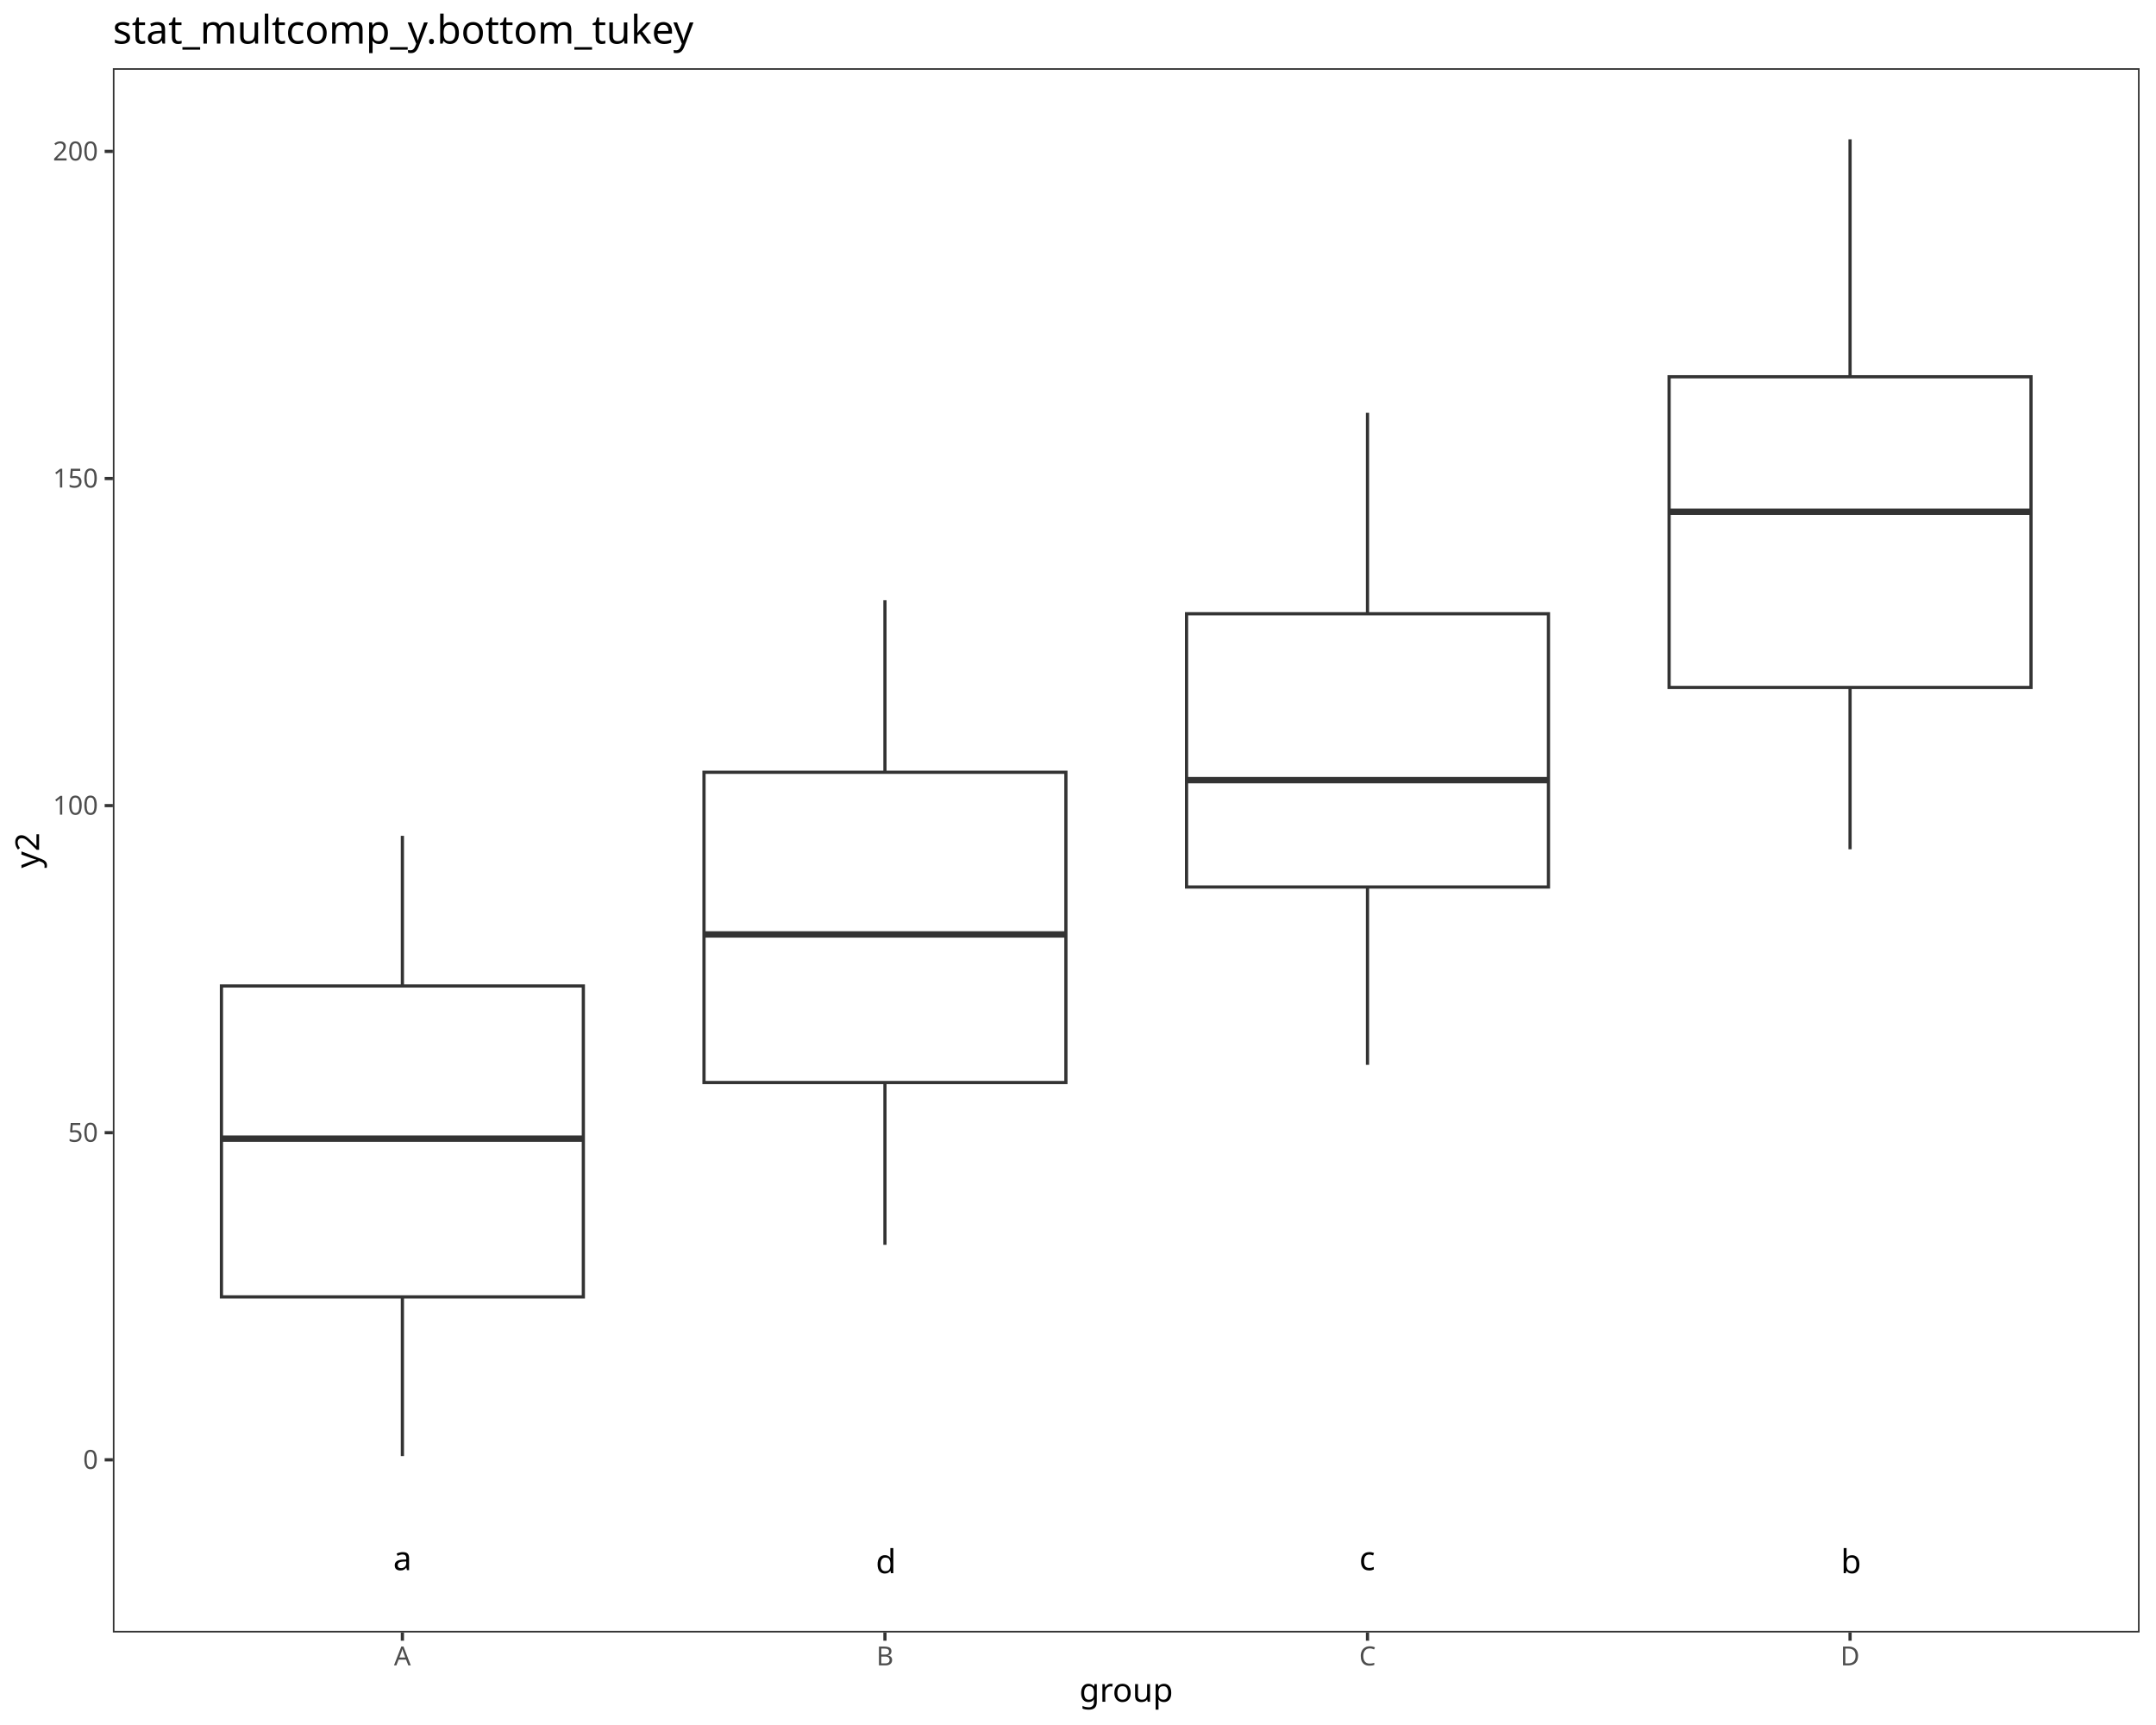
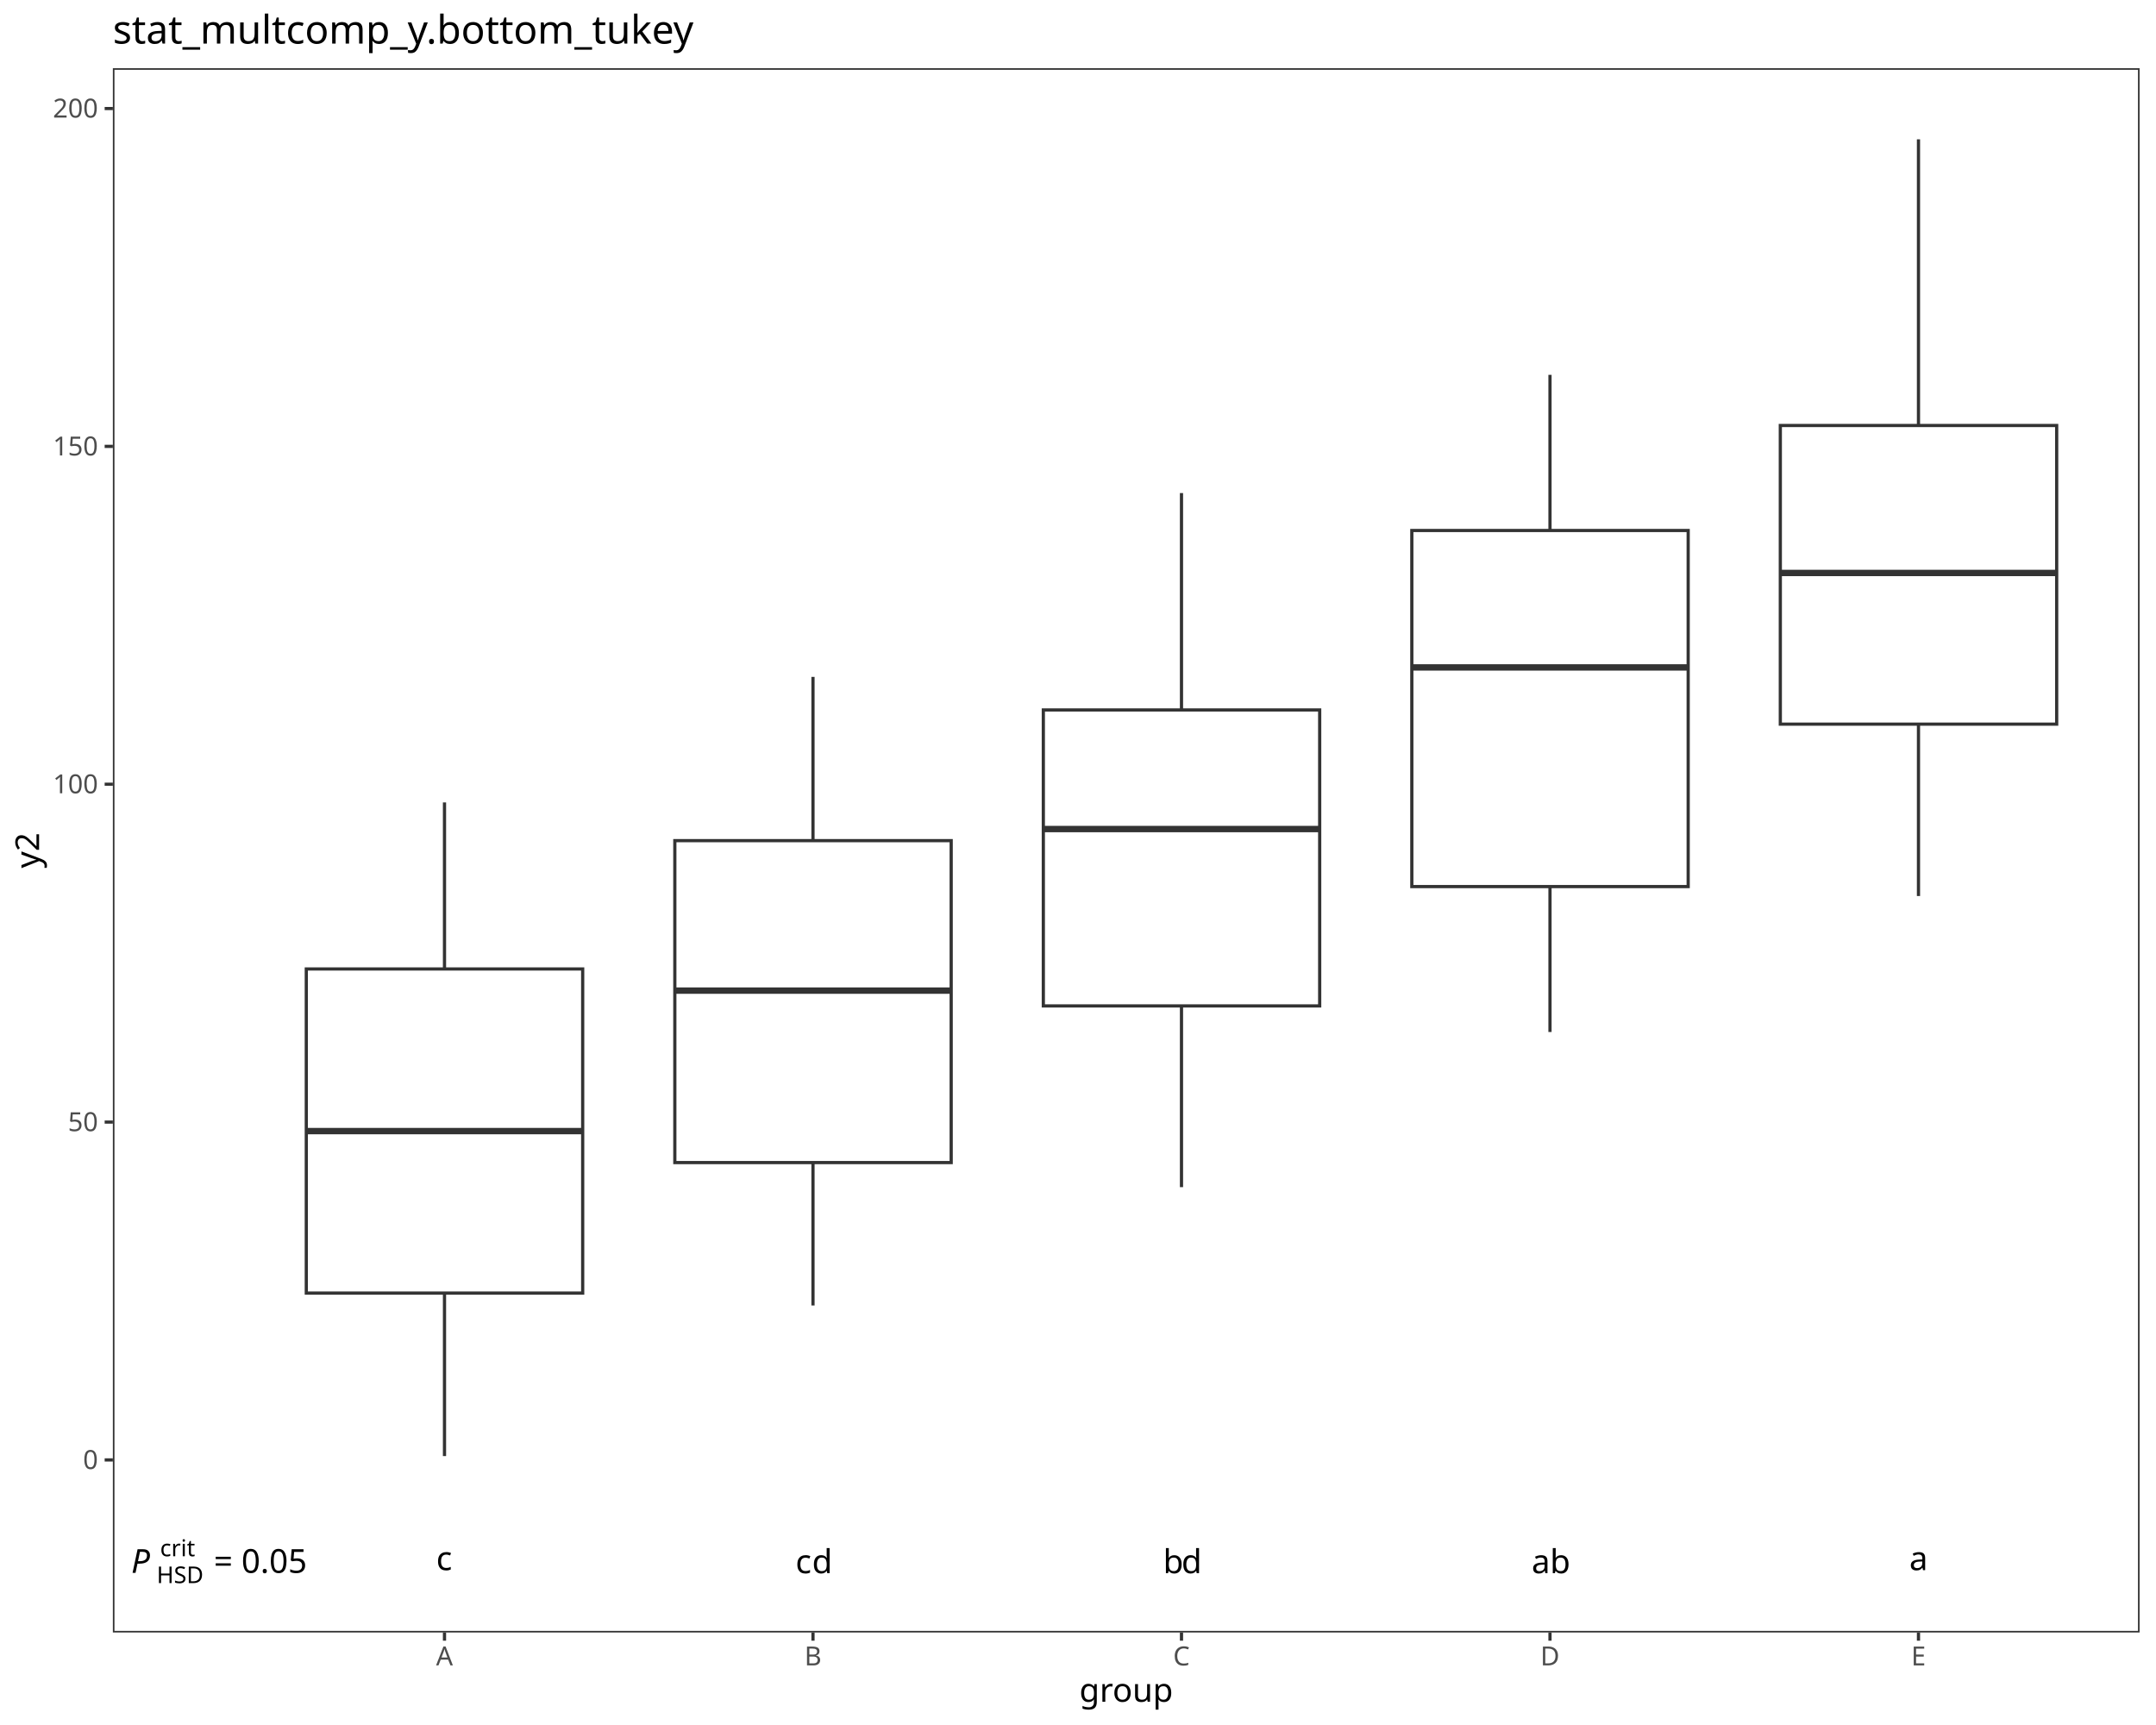
<svg xmlns="http://www.w3.org/2000/svg" class="svglite" data-engine-version="2.0" width="720.00pt" height="576.00pt" viewBox="0 0 720.00 576.00">
  <defs>
    <style type="text/css">
    .svglite line, .svglite polyline, .svglite polygon, .svglite path, .svglite rect, .svglite circle {
      fill: none;
      stroke: #000000;
      stroke-linecap: round;
      stroke-linejoin: round;
      stroke-miterlimit: 10.00;
    }
  </style>
  </defs>
  <rect width="100%" height="100%" style="stroke: none; fill: #FFFFFF;" />
  <defs>
    <clipPath id="cpMC4wMHw3MjAuMDB8MC4wMHw1NzYuMDA=">
      <rect x="0.00" y="0.00" width="720.00" height="576.00" />
    </clipPath>
  </defs>
  <g clip-path="url(#cpMC4wMHw3MjAuMDB8MC4wMHw1NzYuMDA=)">
    <rect x="0.00" y="0.00" width="720.00" height="576.00" style="stroke-width: 1.07; stroke: #FFFFFF; fill: #FFFFFF;" />
  </g>
  <defs>
    <clipPath id="cpMzcuNjl8NzE0LjUyfDIyLjc4fDU0NS4xMQ==">
      <rect x="37.69" y="22.78" width="676.83" height="522.33" />
    </clipPath>
  </defs>
  <g clip-path="url(#cpMzcuNjl8NzE0LjUyfDIyLjc4fDU0NS4xMQ==)">
    <rect x="37.69" y="22.78" width="676.83" height="522.33" style="stroke-width: 1.07; stroke: none; fill: #FFFFFF;" />
-     <line x1="134.38" y1="329.23" x2="134.38" y2="279.09" style="stroke-width: 1.07; stroke: #333333; stroke-linecap: butt;" />
-     <line x1="134.38" y1="433.05" x2="134.38" y2="486.20" style="stroke-width: 1.07; stroke: #333333; stroke-linecap: butt;" />
-     <polygon points="73.95,329.23 73.95,433.05 194.81,433.05 194.81,329.23 73.95,329.23 " style="stroke-width: 1.07; stroke: #333333; stroke-linecap: butt; stroke-linejoin: miter; fill: #FFFFFF;" />
-     <line x1="73.95" y1="380.21" x2="194.81" y2="380.21" style="stroke-width: 2.13; stroke: #333333; stroke-linecap: butt; stroke-linejoin: miter;" />
-     <line x1="295.53" y1="257.87" x2="295.53" y2="200.43" style="stroke-width: 1.07; stroke: #333333; stroke-linecap: butt;" />
-     <line x1="295.53" y1="361.47" x2="295.53" y2="415.66" style="stroke-width: 1.07; stroke: #333333; stroke-linecap: butt;" />
-     <polygon points="235.10,257.87 235.10,361.47 355.96,361.47 355.96,257.87 235.10,257.87 " style="stroke-width: 1.07; stroke: #333333; stroke-linecap: butt; stroke-linejoin: miter; fill: #FFFFFF;" />
-     <line x1="235.10" y1="312.02" x2="355.96" y2="312.02" style="stroke-width: 2.13; stroke: #333333; stroke-linecap: butt; stroke-linejoin: miter;" />
-     <line x1="456.68" y1="204.94" x2="456.68" y2="137.84" style="stroke-width: 1.07; stroke: #333333; stroke-linecap: butt;" />
-     <line x1="456.68" y1="296.18" x2="456.68" y2="355.57" style="stroke-width: 1.07; stroke: #333333; stroke-linecap: butt;" />
-     <polygon points="396.25,204.94 396.25,296.18 517.11,296.18 517.11,204.94 396.25,204.94 " style="stroke-width: 1.07; stroke: #333333; stroke-linecap: butt; stroke-linejoin: miter; fill: #FFFFFF;" />
-     <line x1="396.25" y1="260.50" x2="517.11" y2="260.50" style="stroke-width: 2.13; stroke: #333333; stroke-linecap: butt; stroke-linejoin: miter;" />
-     <line x1="617.83" y1="125.81" x2="617.83" y2="46.53" style="stroke-width: 1.07; stroke: #333333; stroke-linecap: butt;" />
-     <line x1="617.83" y1="229.55" x2="617.83" y2="283.58" style="stroke-width: 1.07; stroke: #333333; stroke-linecap: butt;" />
-     <polygon points="557.40,125.81 557.40,229.55 678.26,229.55 678.26,125.81 557.40,125.81 " style="stroke-width: 1.07; stroke: #333333; stroke-linecap: butt; stroke-linejoin: miter; fill: #FFFFFF;" />
-     <line x1="557.40" y1="170.87" x2="678.26" y2="170.87" style="stroke-width: 2.13; stroke: #333333; stroke-linecap: butt; stroke-linejoin: miter;" />
-     <text x="131.31" y="524.29" style="font-size: 11.04px; font-family: sans;" textLength="6.14px" lengthAdjust="spacingAndGlyphs">a</text>
-     <text x="292.46" y="525.32" style="font-size: 11.04px; font-family: sans;" textLength="6.14px" lengthAdjust="spacingAndGlyphs">d</text>
-     <text x="453.92" y="524.29" style="font-size: 11.04px; font-family: sans;" textLength="5.52px" lengthAdjust="spacingAndGlyphs">c</text>
-     <text x="614.76" y="525.32" style="font-size: 11.04px; font-family: sans;" textLength="6.14px" lengthAdjust="spacingAndGlyphs">b</text>
+     <line x1="148.44" y1="323.55" x2="148.44" y2="267.93" style="stroke-width: 1.07; stroke: #333333; stroke-linecap: butt;" />
+     <line x1="148.44" y1="431.78" x2="148.44" y2="486.20" style="stroke-width: 1.07; stroke: #333333; stroke-linecap: butt;" />
+     <polygon points="102.29,323.55 102.29,431.78 194.59,431.78 194.59,323.55 102.29,323.55 " style="stroke-width: 1.07; stroke: #333333; stroke-linecap: butt; stroke-linejoin: miter; fill: #FFFFFF;" />
+     <line x1="102.29" y1="377.69" x2="194.59" y2="377.69" style="stroke-width: 2.13; stroke: #333333; stroke-linecap: butt; stroke-linejoin: miter;" />
+     <line x1="271.50" y1="280.70" x2="271.50" y2="226.02" style="stroke-width: 1.07; stroke: #333333; stroke-linecap: butt;" />
+     <line x1="271.50" y1="388.20" x2="271.50" y2="435.91" style="stroke-width: 1.07; stroke: #333333; stroke-linecap: butt;" />
+     <polygon points="225.36,280.70 225.36,388.20 317.65,388.20 317.65,280.70 225.36,280.70 " style="stroke-width: 1.07; stroke: #333333; stroke-linecap: butt; stroke-linejoin: miter; fill: #FFFFFF;" />
+     <line x1="225.36" y1="330.78" x2="317.65" y2="330.78" style="stroke-width: 2.13; stroke: #333333; stroke-linecap: butt; stroke-linejoin: miter;" />
+     <line x1="394.56" y1="237.06" x2="394.56" y2="164.64" style="stroke-width: 1.07; stroke: #333333; stroke-linecap: butt;" />
+     <line x1="394.56" y1="335.89" x2="394.56" y2="396.40" style="stroke-width: 1.07; stroke: #333333; stroke-linecap: butt;" />
+     <polygon points="348.42,237.06 348.42,335.89 440.71,335.89 440.71,237.06 348.42,237.06 " style="stroke-width: 1.07; stroke: #333333; stroke-linecap: butt; stroke-linejoin: miter; fill: #FFFFFF;" />
+     <line x1="348.42" y1="276.83" x2="440.71" y2="276.83" style="stroke-width: 2.13; stroke: #333333; stroke-linecap: butt; stroke-linejoin: miter;" />
+     <line x1="517.62" y1="177.14" x2="517.62" y2="125.16" style="stroke-width: 1.07; stroke: #333333; stroke-linecap: butt;" />
+     <line x1="517.62" y1="296.04" x2="517.62" y2="344.61" style="stroke-width: 1.07; stroke: #333333; stroke-linecap: butt;" />
+     <polygon points="471.48,177.14 471.48,296.04 563.77,296.04 563.77,177.14 471.48,177.14 " style="stroke-width: 1.07; stroke: #333333; stroke-linecap: butt; stroke-linejoin: miter; fill: #FFFFFF;" />
+     <line x1="471.48" y1="222.86" x2="563.77" y2="222.86" style="stroke-width: 2.13; stroke: #333333; stroke-linecap: butt; stroke-linejoin: miter;" />
+     <line x1="640.68" y1="142.08" x2="640.68" y2="46.53" style="stroke-width: 1.07; stroke: #333333; stroke-linecap: butt;" />
+     <line x1="640.68" y1="241.80" x2="640.68" y2="299.20" style="stroke-width: 1.07; stroke: #333333; stroke-linecap: butt;" />
+     <polygon points="594.54,142.08 594.54,241.80 686.83,241.80 686.83,142.08 594.54,142.08 " style="stroke-width: 1.07; stroke: #333333; stroke-linecap: butt; stroke-linejoin: miter; fill: #FFFFFF;" />
+     <line x1="594.54" y1="191.32" x2="686.83" y2="191.32" style="stroke-width: 2.13; stroke: #333333; stroke-linecap: butt; stroke-linejoin: miter;" />
+     <text x="37.69" y="525.20" style="font-size: 11.04px; font-family: sans;" textLength="6.13px" lengthAdjust="spacingAndGlyphs">  </text>
+     <text x="43.82" y="525.20" style="font-size: 11.04px; font-style: italic; font-family: sans;" textLength="7.37px" lengthAdjust="spacingAndGlyphs">P</text>
+     <text x="52.33" y="528.62" style="font-size: 7.73px; font-family: sans;" textLength="16.32px" lengthAdjust="spacingAndGlyphs">HSD</text>
+     <text x="53.47" y="519.65" style="font-size: 7.73px; font-family: sans;" textLength="10.30px" lengthAdjust="spacingAndGlyphs">crit</text>
+     <text x="68.65" y="525.20" style="font-size: 11.04px; font-family: sans;" textLength="2.76px" lengthAdjust="spacingAndGlyphs"> </text>
+     <text x="71.41" y="525.20" style="font-size: 11.04px; font-family: sans;" textLength="6.45px" lengthAdjust="spacingAndGlyphs">=</text>
+     <text x="77.86" y="525.20" style="font-size: 11.04px; font-family: sans;" textLength="2.76px" lengthAdjust="spacingAndGlyphs"> </text>
+     <text x="80.62" y="525.20" style="font-size: 11.04px; font-family: sans;" textLength="21.49px" lengthAdjust="spacingAndGlyphs">0.05</text>
+     <text x="145.68" y="524.29" style="font-size: 11.04px; font-family: sans;" textLength="5.52px" lengthAdjust="spacingAndGlyphs">c</text>
+     <text x="265.67" y="525.32" style="font-size: 11.04px; font-family: sans;" textLength="5.52px" lengthAdjust="spacingAndGlyphs">c</text>
+     <text x="271.19" y="525.32" style="font-size: 11.04px; font-family: sans;" textLength="6.14px" lengthAdjust="spacingAndGlyphs">d</text>
+     <text x="388.42" y="525.32" style="font-size: 11.04px; font-family: sans;" textLength="6.14px" lengthAdjust="spacingAndGlyphs">b</text>
+     <text x="394.56" y="525.32" style="font-size: 11.04px; font-family: sans;" textLength="6.14px" lengthAdjust="spacingAndGlyphs">d</text>
+     <text x="511.48" y="525.32" style="font-size: 11.04px; font-family: sans;" textLength="6.14px" lengthAdjust="spacingAndGlyphs">a</text>
+     <text x="517.62" y="525.32" style="font-size: 11.04px; font-family: sans;" textLength="6.14px" lengthAdjust="spacingAndGlyphs">b</text>
+     <text x="637.61" y="524.29" style="font-size: 11.04px; font-family: sans;" textLength="6.14px" lengthAdjust="spacingAndGlyphs">a</text>
    <rect x="37.69" y="22.78" width="676.83" height="522.33" style="stroke-width: 1.07; stroke: #333333;" />
  </g>
  <g clip-path="url(#cpMC4wMHw3MjAuMDB8MC4wMHw1NzYuMDA=)">
-     <text x="32.76" y="490.48" text-anchor="end" style="font-size: 8.80px; fill: #4D4D4D; font-family: sans;" textLength="4.89px" lengthAdjust="spacingAndGlyphs">0</text>
-     <text x="32.76" y="381.25" text-anchor="end" style="font-size: 8.80px; fill: #4D4D4D; font-family: sans;" textLength="9.79px" lengthAdjust="spacingAndGlyphs">50</text>
-     <text x="32.76" y="272.03" text-anchor="end" style="font-size: 8.80px; fill: #4D4D4D; font-family: sans;" textLength="14.68px" lengthAdjust="spacingAndGlyphs">100</text>
-     <text x="32.76" y="162.80" text-anchor="end" style="font-size: 8.80px; fill: #4D4D4D; font-family: sans;" textLength="14.68px" lengthAdjust="spacingAndGlyphs">150</text>
-     <text x="32.76" y="53.58" text-anchor="end" style="font-size: 8.80px; fill: #4D4D4D; font-family: sans;" textLength="14.68px" lengthAdjust="spacingAndGlyphs">200</text>
-     <polyline points="34.95,487.45 37.69,487.45 " style="stroke-width: 1.07; stroke: #333333; stroke-linecap: butt;" />
-     <polyline points="34.95,378.22 37.69,378.22 " style="stroke-width: 1.07; stroke: #333333; stroke-linecap: butt;" />
-     <polyline points="34.95,269.00 37.69,269.00 " style="stroke-width: 1.07; stroke: #333333; stroke-linecap: butt;" />
-     <polyline points="34.95,159.78 37.69,159.78 " style="stroke-width: 1.07; stroke: #333333; stroke-linecap: butt;" />
-     <polyline points="34.95,50.55 37.69,50.55 " style="stroke-width: 1.07; stroke: #333333; stroke-linecap: butt;" />
-     <polyline points="134.38,547.85 134.38,545.11 " style="stroke-width: 1.07; stroke: #333333; stroke-linecap: butt;" />
-     <polyline points="295.53,547.85 295.53,545.11 " style="stroke-width: 1.07; stroke: #333333; stroke-linecap: butt;" />
-     <polyline points="456.68,547.85 456.68,545.11 " style="stroke-width: 1.07; stroke: #333333; stroke-linecap: butt;" />
-     <polyline points="617.83,547.85 617.83,545.11 " style="stroke-width: 1.07; stroke: #333333; stroke-linecap: butt;" />
-     <text x="134.38" y="556.10" text-anchor="middle" style="font-size: 8.80px; fill: #4D4D4D; font-family: sans;" textLength="5.87px" lengthAdjust="spacingAndGlyphs">A</text>
-     <text x="295.53" y="556.10" text-anchor="middle" style="font-size: 8.80px; fill: #4D4D4D; font-family: sans;" textLength="5.87px" lengthAdjust="spacingAndGlyphs">B</text>
-     <text x="456.68" y="556.10" text-anchor="middle" style="font-size: 8.80px; fill: #4D4D4D; font-family: sans;" textLength="6.36px" lengthAdjust="spacingAndGlyphs">C</text>
-     <text x="617.83" y="556.10" text-anchor="middle" style="font-size: 8.80px; fill: #4D4D4D; font-family: sans;" textLength="6.36px" lengthAdjust="spacingAndGlyphs">D</text>
+     <text x="32.76" y="490.52" text-anchor="end" style="font-size: 8.80px; fill: #4D4D4D; font-family: sans;" textLength="4.89px" lengthAdjust="spacingAndGlyphs">0</text>
+     <text x="32.76" y="377.70" text-anchor="end" style="font-size: 8.80px; fill: #4D4D4D; font-family: sans;" textLength="9.79px" lengthAdjust="spacingAndGlyphs">50</text>
+     <text x="32.76" y="264.89" text-anchor="end" style="font-size: 8.80px; fill: #4D4D4D; font-family: sans;" textLength="14.68px" lengthAdjust="spacingAndGlyphs">100</text>
+     <text x="32.76" y="152.08" text-anchor="end" style="font-size: 8.80px; fill: #4D4D4D; font-family: sans;" textLength="14.68px" lengthAdjust="spacingAndGlyphs">150</text>
+     <text x="32.76" y="39.26" text-anchor="end" style="font-size: 8.80px; fill: #4D4D4D; font-family: sans;" textLength="14.68px" lengthAdjust="spacingAndGlyphs">200</text>
+     <polyline points="34.95,487.49 37.69,487.49 " style="stroke-width: 1.07; stroke: #333333; stroke-linecap: butt;" />
+     <polyline points="34.95,374.68 37.69,374.68 " style="stroke-width: 1.07; stroke: #333333; stroke-linecap: butt;" />
+     <polyline points="34.95,261.86 37.69,261.86 " style="stroke-width: 1.07; stroke: #333333; stroke-linecap: butt;" />
+     <polyline points="34.95,149.05 37.69,149.05 " style="stroke-width: 1.07; stroke: #333333; stroke-linecap: butt;" />
+     <polyline points="34.95,36.24 37.69,36.24 " style="stroke-width: 1.07; stroke: #333333; stroke-linecap: butt;" />
+     <polyline points="148.44,547.85 148.44,545.11 " style="stroke-width: 1.07; stroke: #333333; stroke-linecap: butt;" />
+     <polyline points="271.50,547.85 271.50,545.11 " style="stroke-width: 1.07; stroke: #333333; stroke-linecap: butt;" />
+     <polyline points="394.56,547.85 394.56,545.11 " style="stroke-width: 1.07; stroke: #333333; stroke-linecap: butt;" />
+     <polyline points="517.62,547.85 517.62,545.11 " style="stroke-width: 1.07; stroke: #333333; stroke-linecap: butt;" />
+     <polyline points="640.68,547.85 640.68,545.11 " style="stroke-width: 1.07; stroke: #333333; stroke-linecap: butt;" />
+     <text x="148.44" y="556.10" text-anchor="middle" style="font-size: 8.80px; fill: #4D4D4D; font-family: sans;" textLength="5.87px" lengthAdjust="spacingAndGlyphs">A</text>
+     <text x="271.50" y="556.10" text-anchor="middle" style="font-size: 8.80px; fill: #4D4D4D; font-family: sans;" textLength="5.87px" lengthAdjust="spacingAndGlyphs">B</text>
+     <text x="394.56" y="556.10" text-anchor="middle" style="font-size: 8.80px; fill: #4D4D4D; font-family: sans;" textLength="6.36px" lengthAdjust="spacingAndGlyphs">C</text>
+     <text x="517.62" y="556.10" text-anchor="middle" style="font-size: 8.80px; fill: #4D4D4D; font-family: sans;" textLength="6.36px" lengthAdjust="spacingAndGlyphs">D</text>
+     <text x="640.68" y="556.10" text-anchor="middle" style="font-size: 8.80px; fill: #4D4D4D; font-family: sans;" textLength="5.87px" lengthAdjust="spacingAndGlyphs">E</text>
    <text x="376.10" y="568.24" text-anchor="middle" style="font-size: 11.00px; font-family: sans;" textLength="28.14px" lengthAdjust="spacingAndGlyphs">group</text>
    <text transform="translate(13.05,283.95) rotate(-90)" text-anchor="middle" style="font-size: 11.00px; font-family: sans;" textLength="11.62px" lengthAdjust="spacingAndGlyphs">y2</text>
    <text x="37.69" y="14.56" style="font-size: 13.20px; font-family: sans;" textLength="182.73px" lengthAdjust="spacingAndGlyphs">stat_multcomp_y.bottom_tukey</text>
  </g>
</svg>
